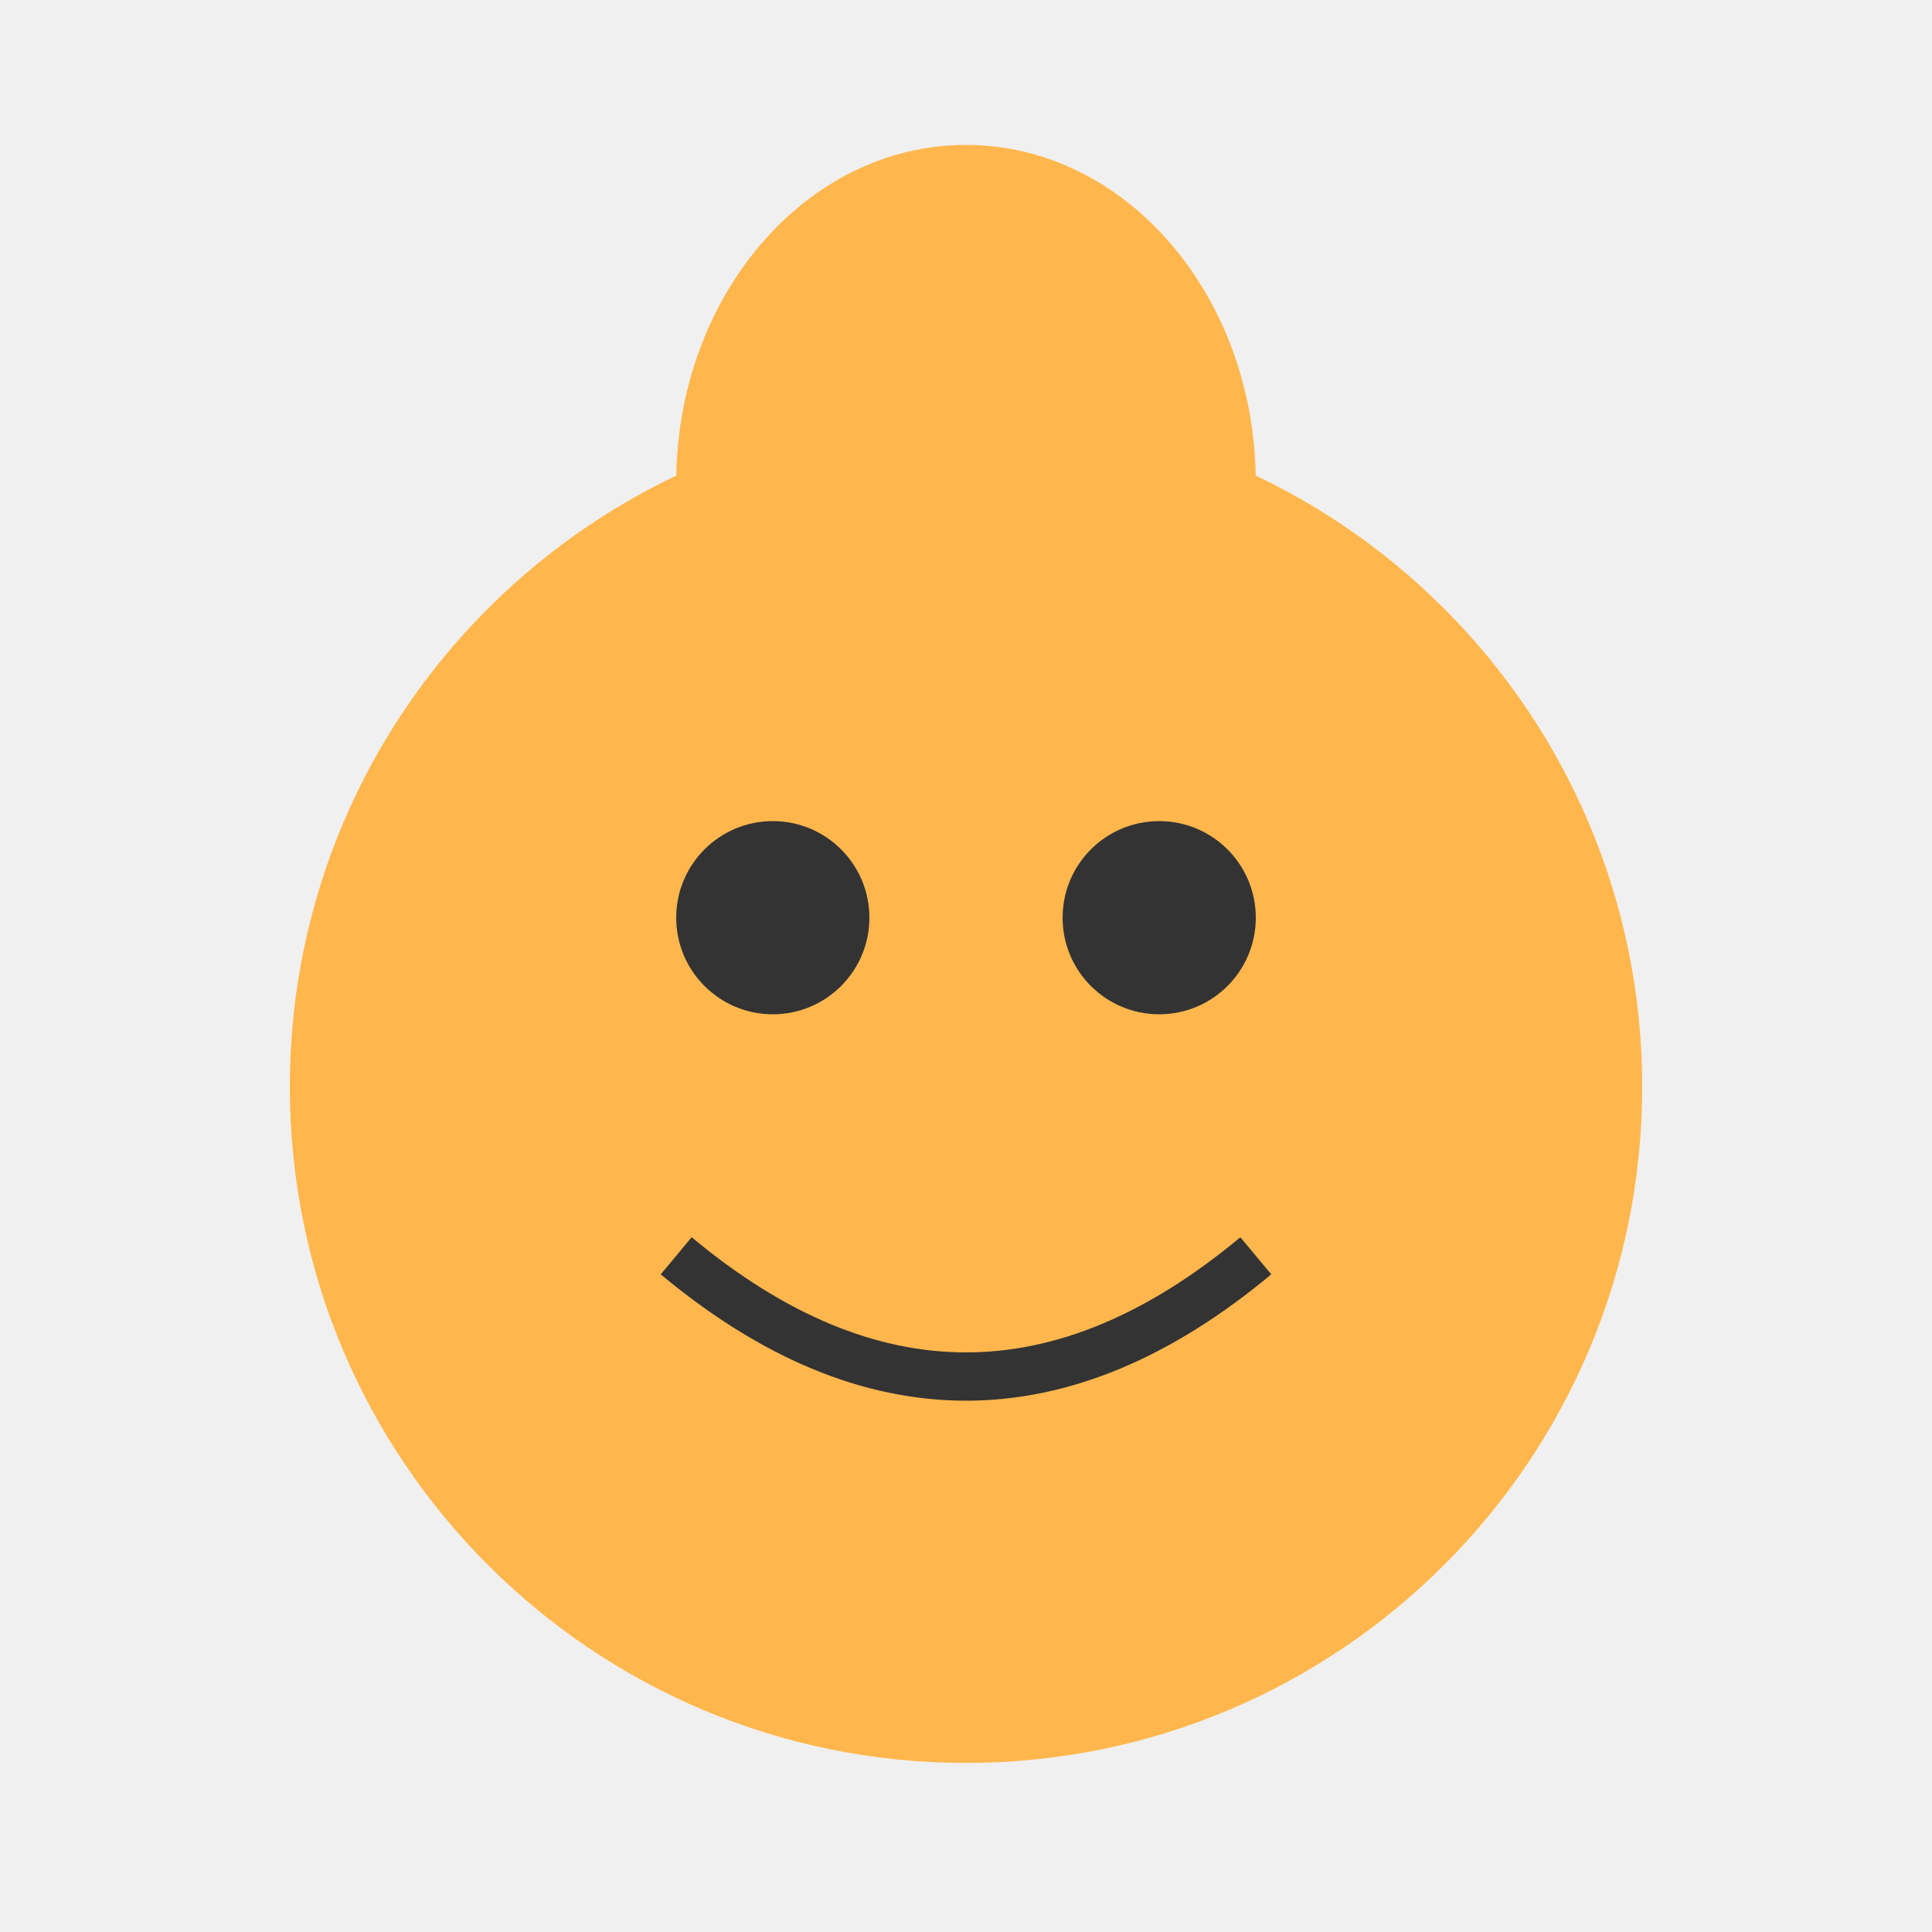
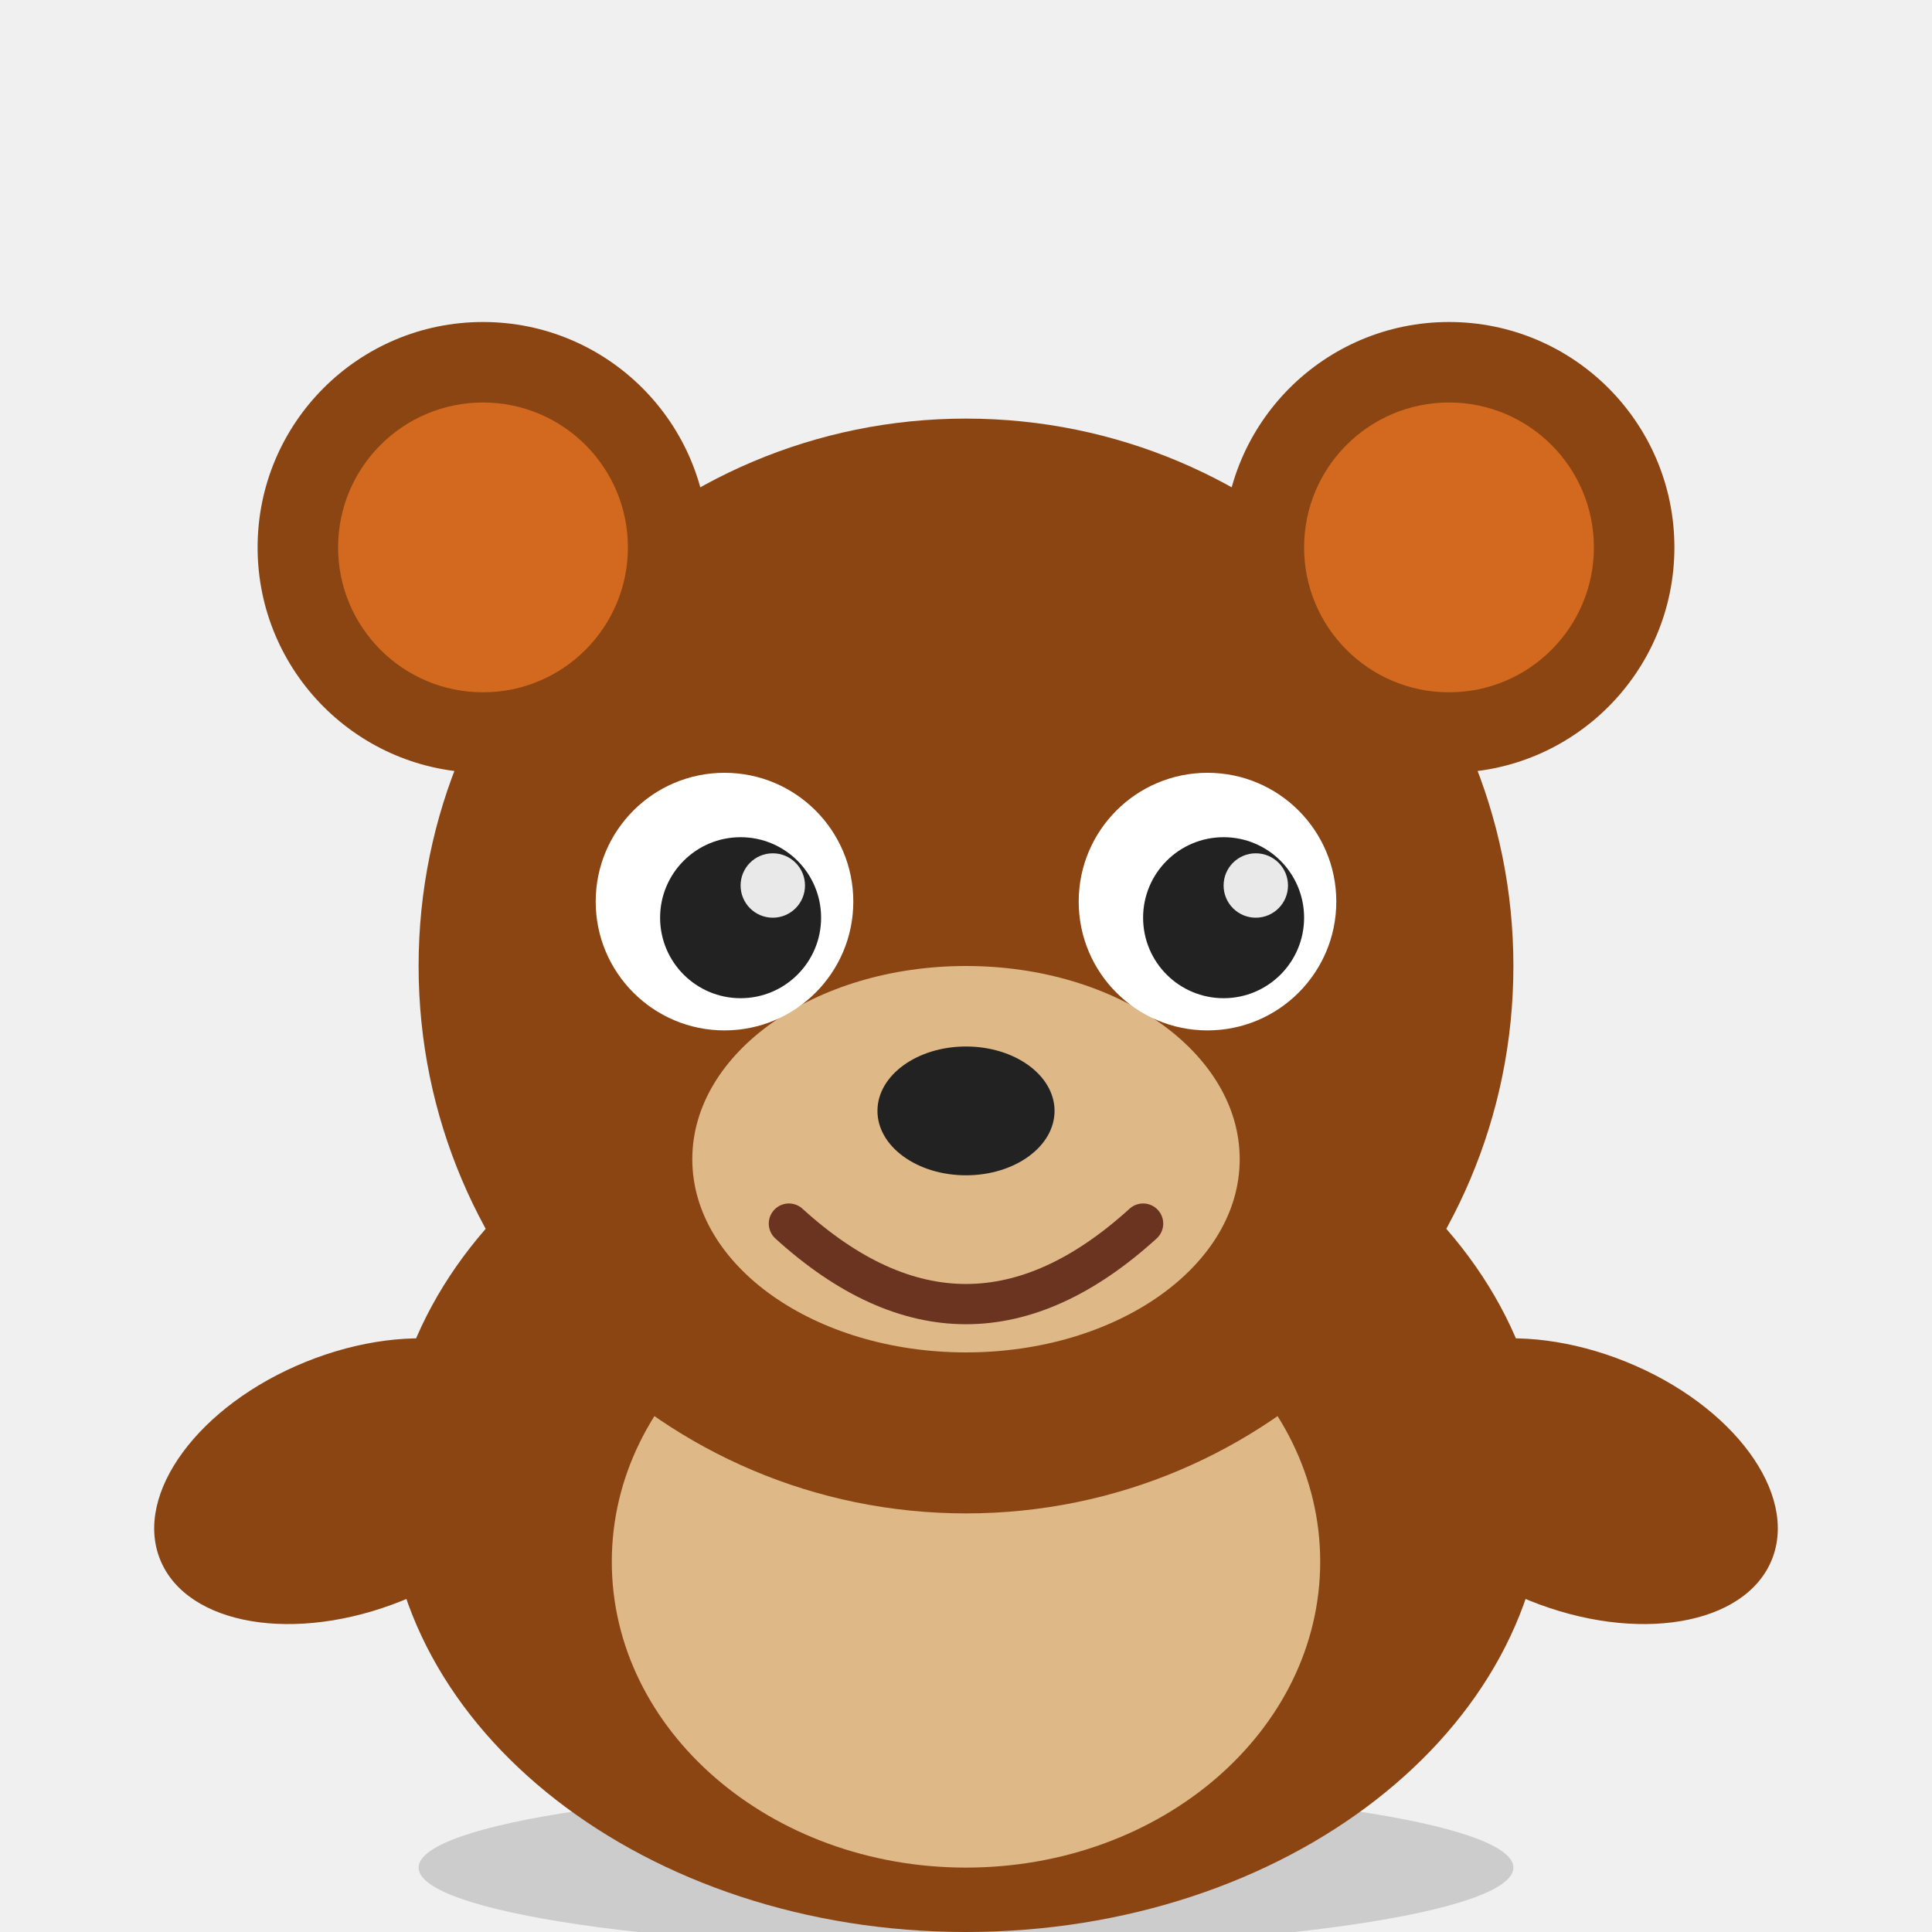
- <svg xmlns="http://www.w3.org/2000/svg" viewBox="0 0 80 80" width="80" height="80">
-   <circle cx="40" cy="45" r="28" fill="#FFB74D" />
-   <circle cx="32" cy="38" r="4" fill="#333" />
-   <circle cx="48" cy="38" r="4" fill="#333" />
-   <path d="M28 52 Q40 62 52 52" fill="none" stroke="#333" stroke-width="2" />
-   <ellipse cx="40" cy="20" rx="12" ry="14" fill="#FFB74D" />
+ <svg xmlns="http://www.w3.org/2000/svg" viewBox="0 0 120 120" width="120" height="120">
+   <ellipse cx="60" cy="116" rx="34" ry="5" fill="rgba(0,0,0,0.15)" />
+   <ellipse cx="60" cy="92" rx="36" ry="28" fill="#8B4513" />
+   <ellipse cx="60" cy="97" rx="22" ry="19" fill="#DEB887" />
+   <circle cx="60" cy="60" r="34" fill="#8B4513" />
+   <circle cx="30" cy="34" r="14" fill="#8B4513" />
+   <circle cx="90" cy="34" r="14" fill="#8B4513" />
+   <circle cx="30" cy="34" r="9" fill="#D2691E" />
+   <circle cx="90" cy="34" r="9" fill="#D2691E" />
+   <ellipse cx="60" cy="72" rx="17" ry="12" fill="#DEB887" />
+   <circle cx="45" cy="56" r="8" fill="#fff" />
+   <circle cx="75" cy="56" r="8" fill="#fff" />
+   <circle cx="46" cy="57" r="5" fill="#222" />
+   <circle cx="76" cy="57" r="5" fill="#222" />
+   <circle cx="48" cy="55" r="2" fill="#fff" opacity="0.9" />
+   <circle cx="78" cy="55" r="2" fill="#fff" opacity="0.9" />
+   <ellipse cx="60" cy="69" rx="5.5" ry="4" fill="#222" />
+   <path d="M49 76 Q60 86 71 76" fill="none" stroke="#6B3420" stroke-width="2.5" stroke-linecap="round" />
+   <ellipse cx="22" cy="92" rx="13" ry="8" fill="#8B4513" transform="rotate(-22 22 92)" />
+   <ellipse cx="98" cy="92" rx="13" ry="8" fill="#8B4513" transform="rotate(22 98 92)" />
</svg>
